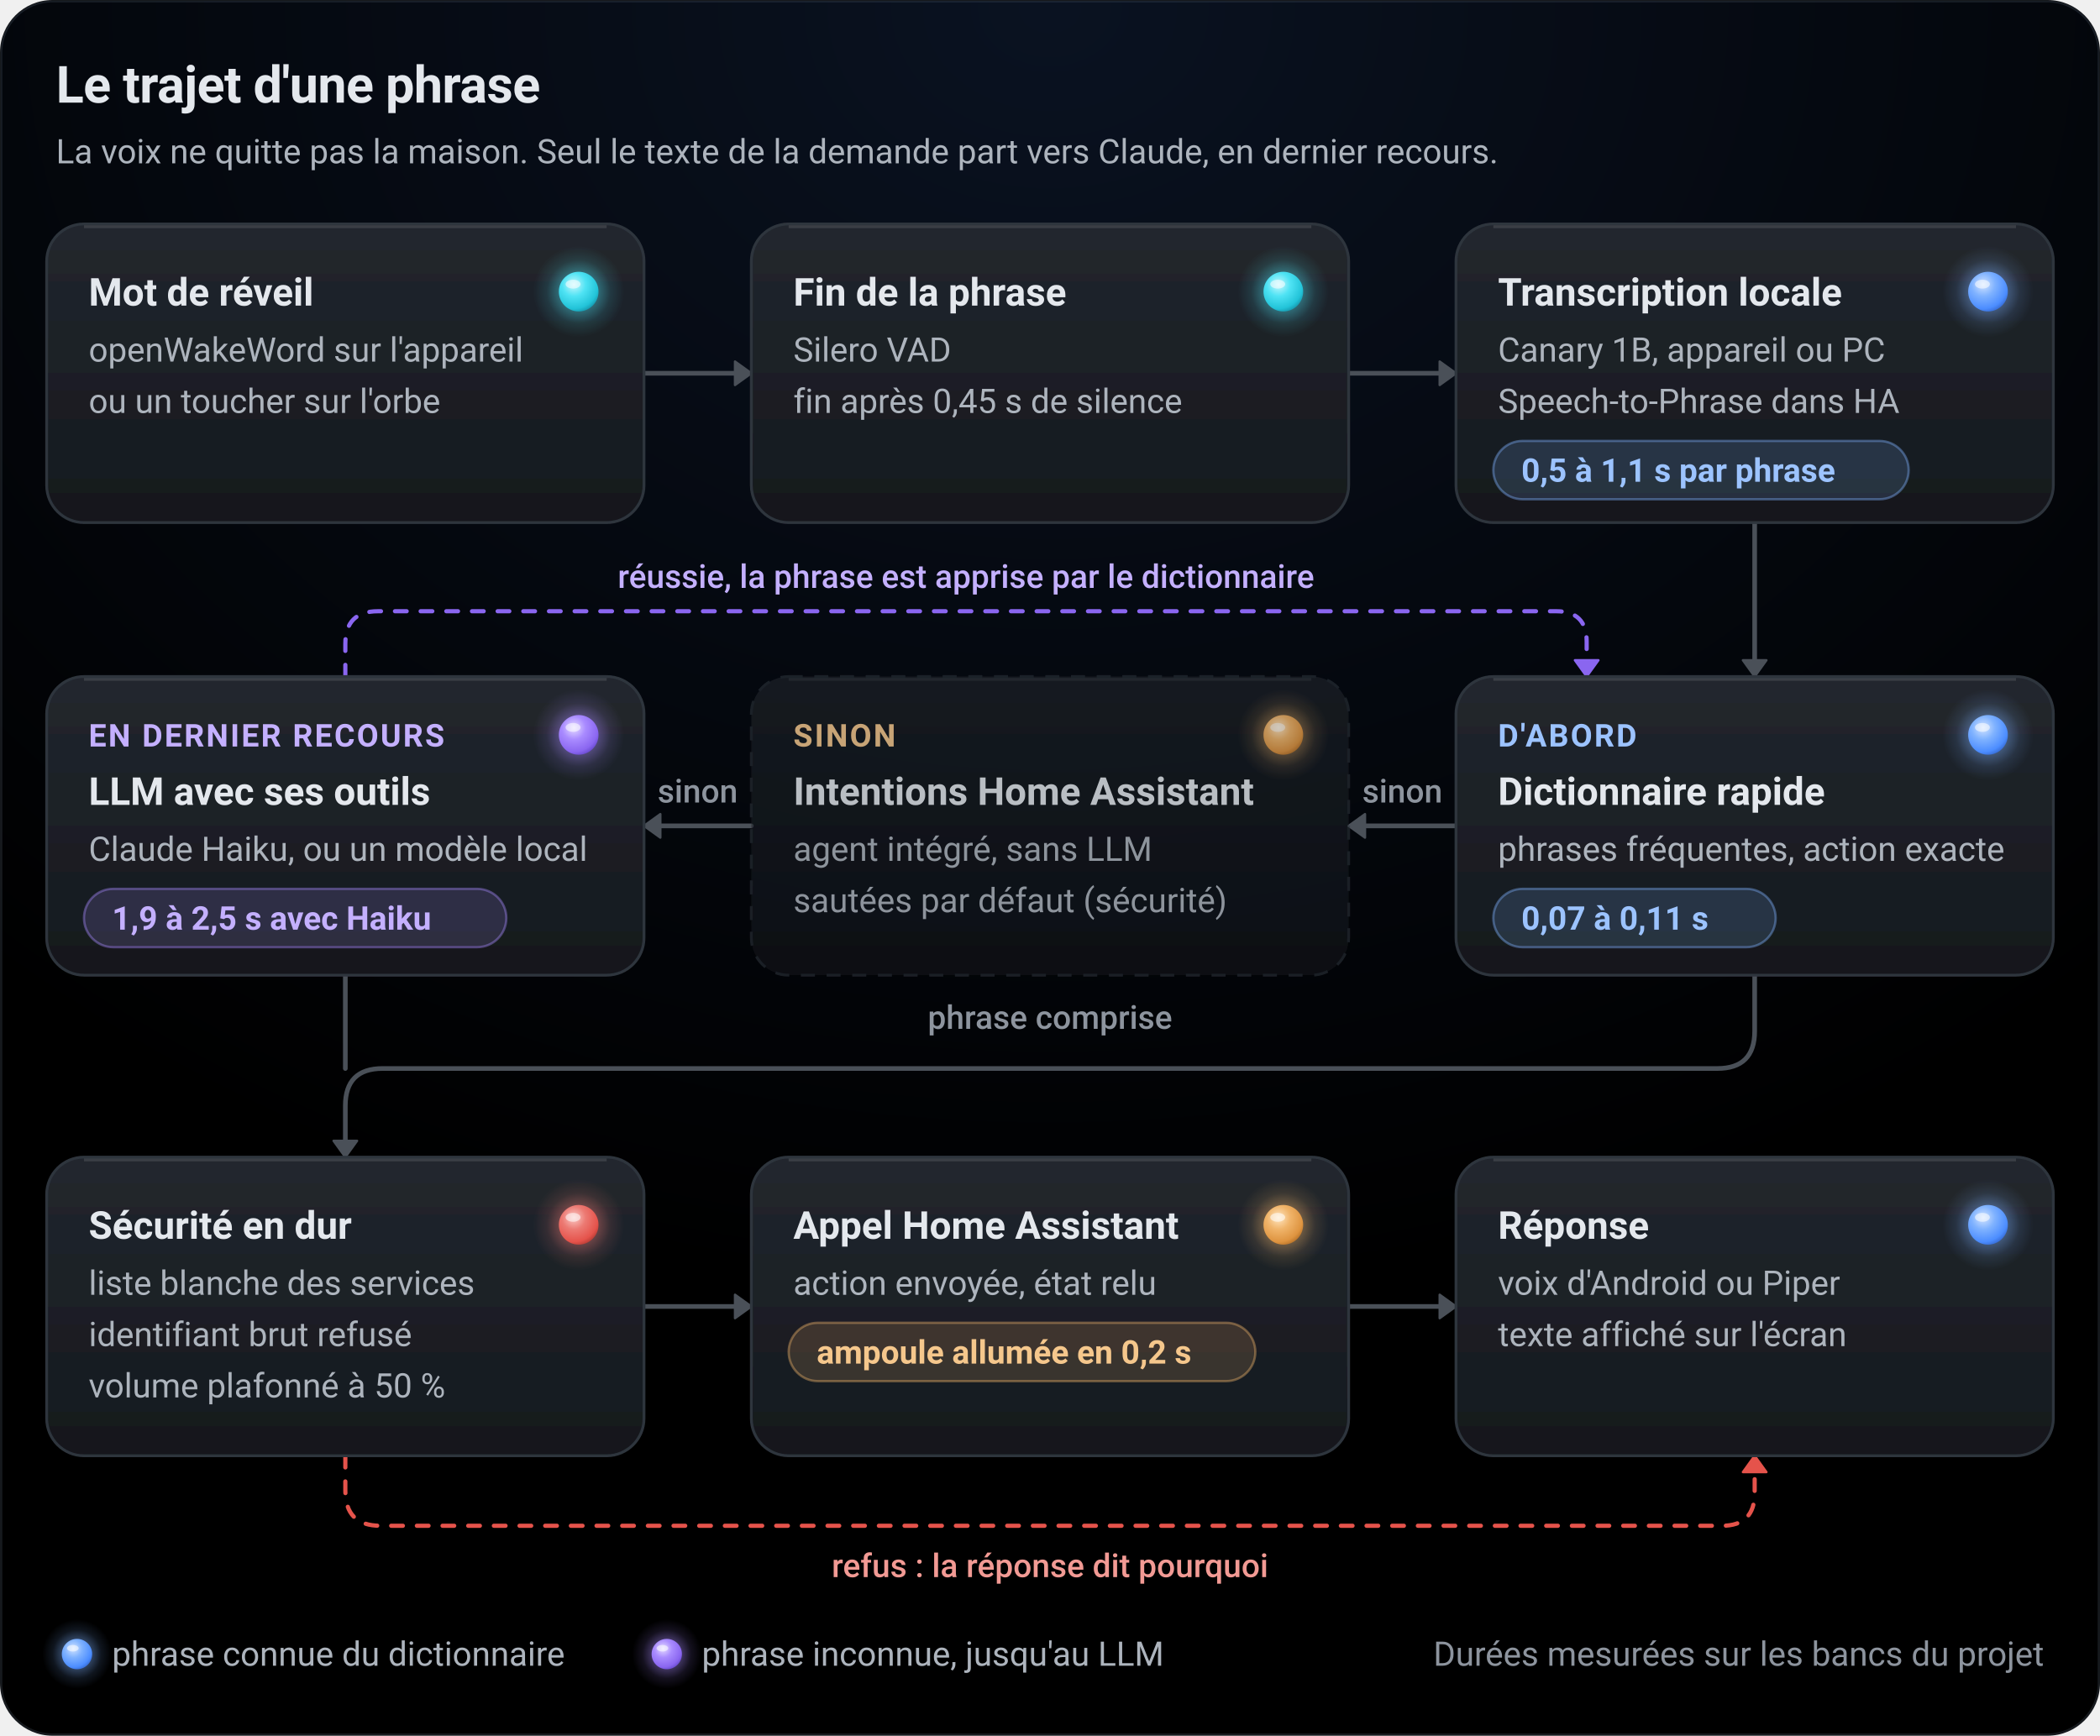
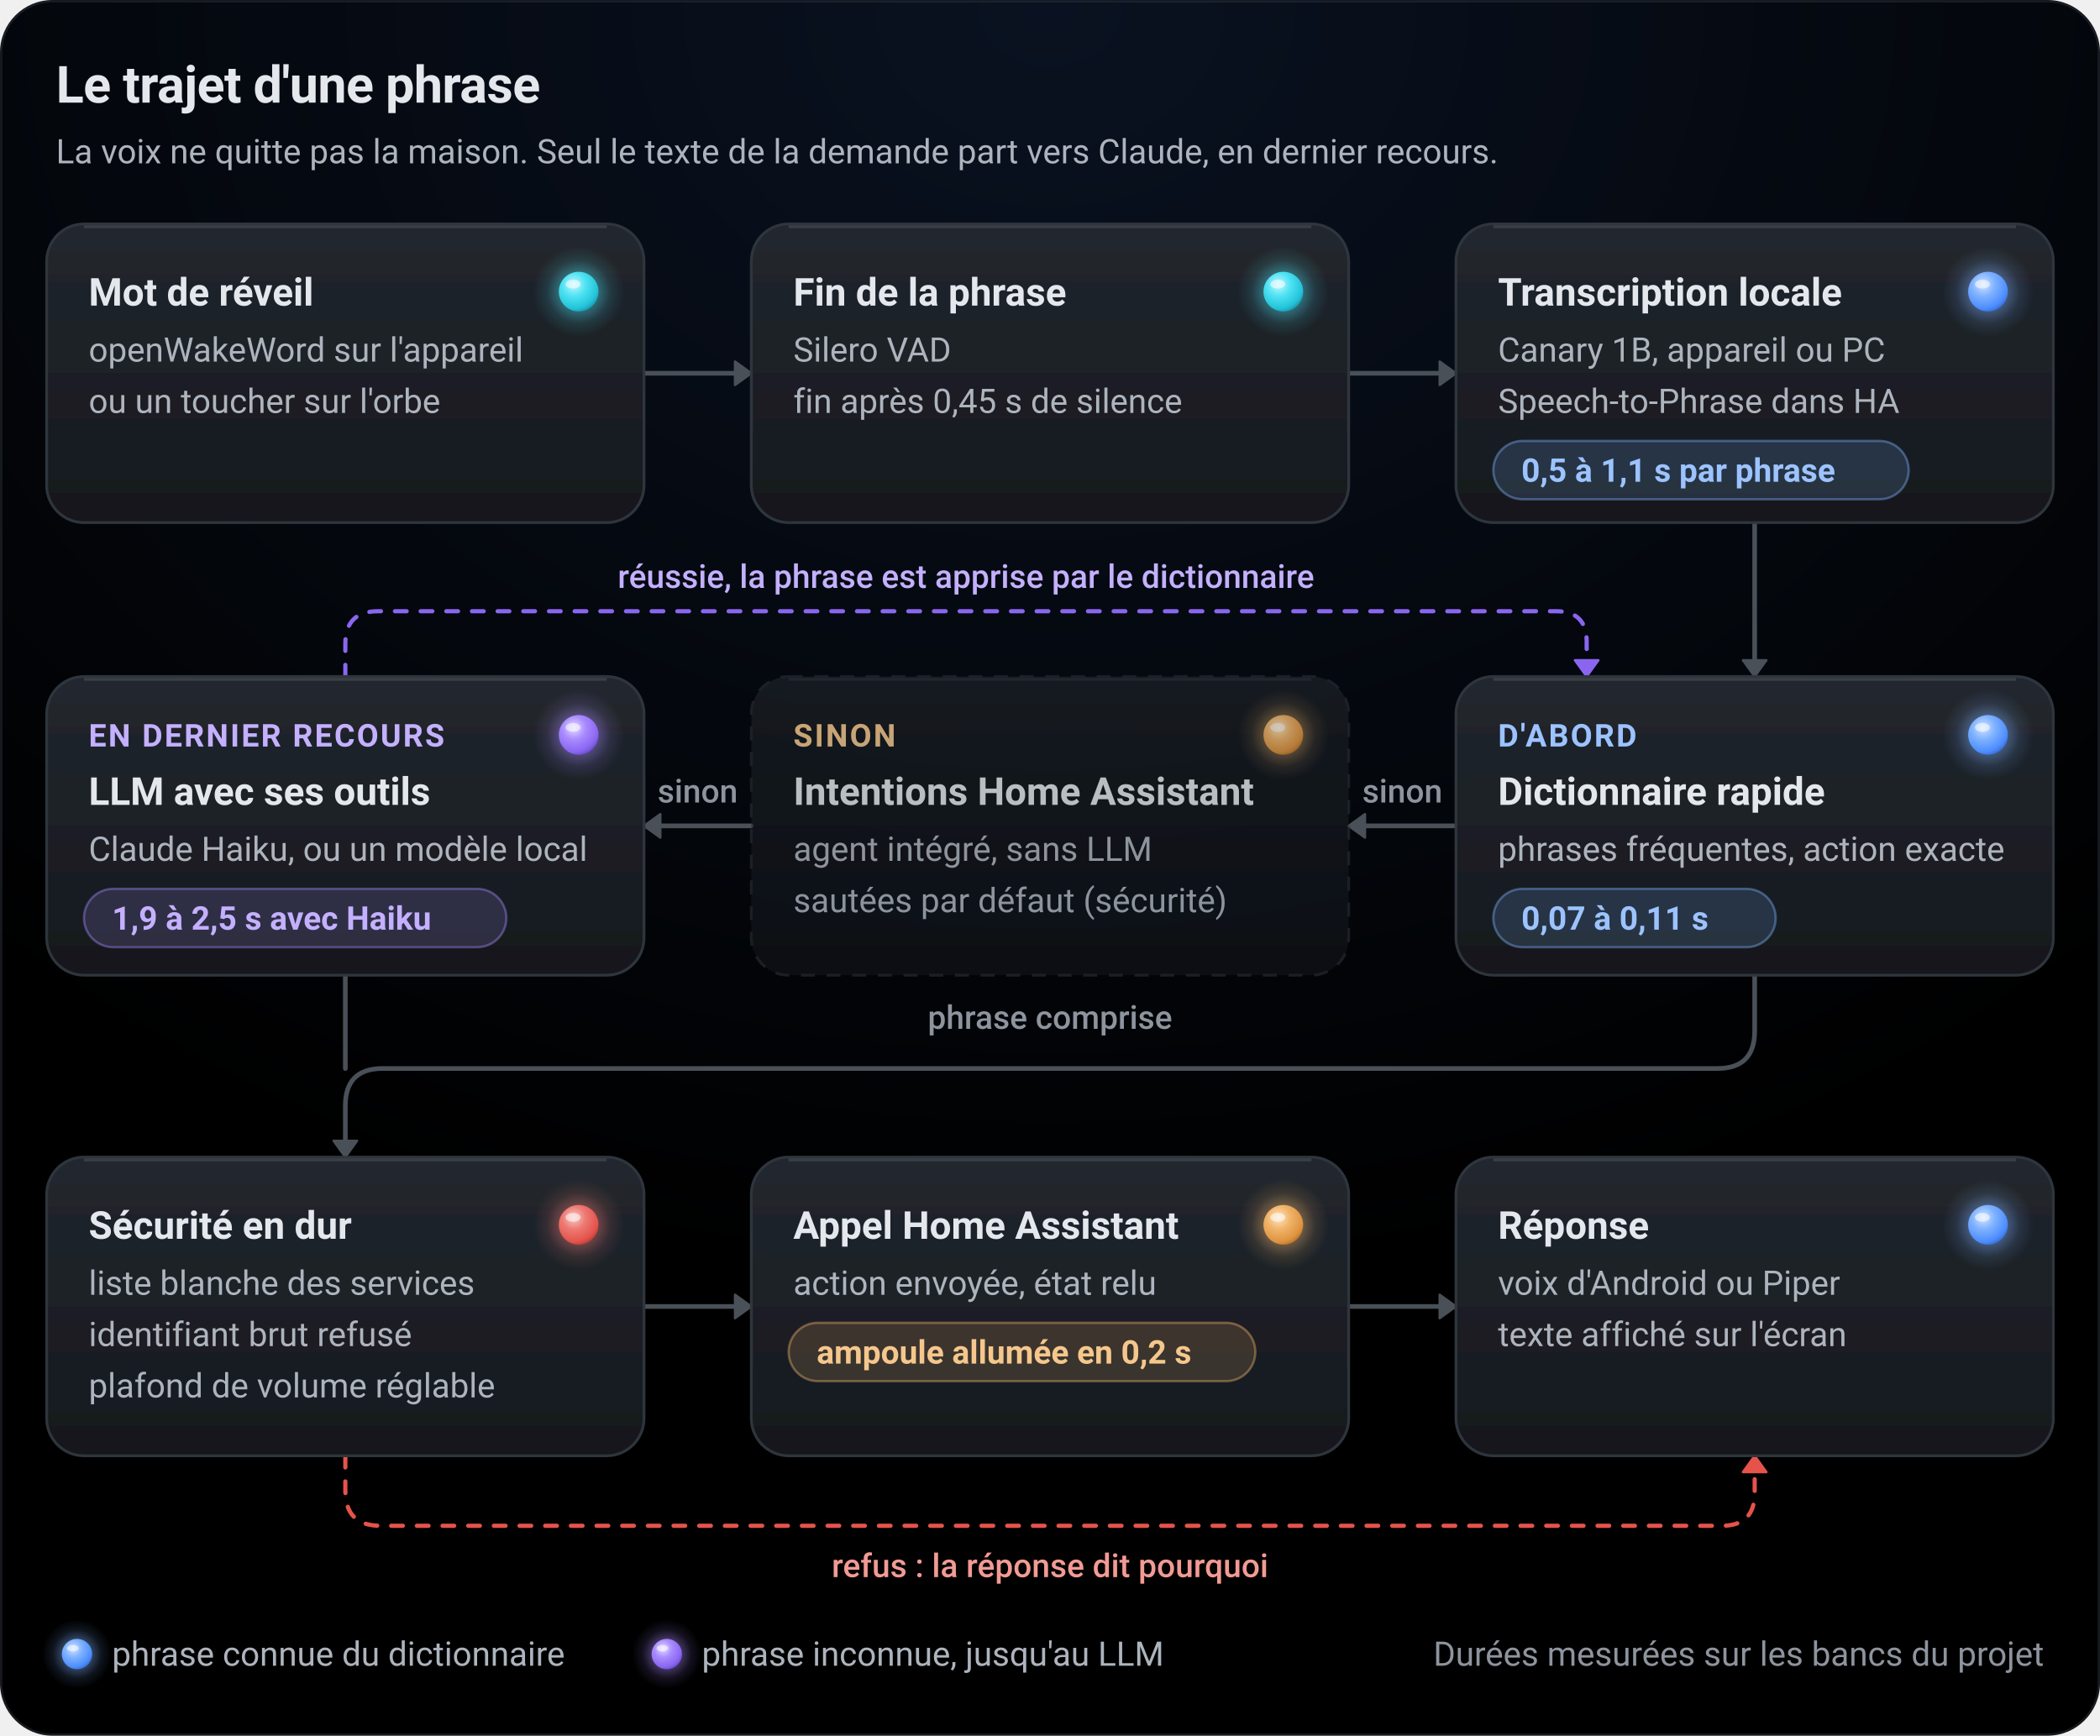
<svg xmlns="http://www.w3.org/2000/svg" viewBox="0 0 900 744" width="900" height="744" role="img" aria-label="Trajet d'une phrase : mot de réveil, détection de parole, transcription locale, dictionnaire, intentions Home Assistant ou LLM, sécurité en dur, appel Home Assistant, réponse">
  <style>text{font-family:-apple-system, 'Segoe UI', Roboto, Helvetica, Arial, sans-serif;}.t1{fill:#E4E8ED;}.t2{fill:#ADB4BD;}.t3{fill:#8D949E;}.titre{font-size:22px;font-weight:700;letter-spacing:-0.01em;}.soustitre{font-size:14.5px;}.ct{font-size:16.5px;font-weight:600;}.cl{font-size:14.5px;}.sur{font-size:13.5px;font-weight:600;letter-spacing:0.06em;}.pas{font-size:14px;font-weight:600;}.lien{font-size:14px;font-weight:500;}</style>
  <defs>
    <linearGradient id="fond" x1="0" y1="0" x2="0" y2="1">
      <stop offset="0" stop-color="#000000" />
      <stop offset="1" stop-color="#000000" />
    </linearGradient>
    <radialGradient id="lueurFond" cx="0.5" cy="0" r="0.75">
      <stop offset="0" stop-color="#4C8DFF" stop-opacity="0.13" />
      <stop offset="1" stop-color="#4C8DFF" stop-opacity="0" />
    </radialGradient>
    <linearGradient id="carte" x1="0" y1="0" x2="0" y2="1">
      <stop offset="0" stop-color="#22272E" />
      <stop offset="1" stop-color="#15181D" />
    </linearGradient>
    <filter id="ombre" x="-10%" y="-12%" width="120%" height="135%">
      <feDropShadow dx="0" dy="3" stdDeviation="6" flood-color="#1B2B45" flood-opacity="0.0" />
    </filter>
    <filter id="lueur" x="-20%" y="-30%" width="140%" height="160%">
      <feGaussianBlur stdDeviation="5" result="f" />
      <feMerge>
        <feMergeNode in="f" />
        <feMergeNode in="SourceGraphic" />
      </feMerge>
    </filter>
    <filter id="flou" x="-100%" y="-100%" width="300%" height="300%">
      <feGaussianBlur stdDeviation="4" />
    </filter>
    <radialGradient id="orbe-bleu" cx="0.38" cy="0.32" r="0.78">
      <stop offset="0" stop-color="#D3E4FF" />
      <stop offset="0.38" stop-color="#7FB2FF" />
      <stop offset="0.78" stop-color="#4C8DFF" />
      <stop offset="1" stop-color="#2D5DC2" />
    </radialGradient>
    <radialGradient id="halo-bleu">
      <stop offset="0.35" stop-color="#7FB2FF" stop-opacity="0.45" />
      <stop offset="0.7" stop-color="#7FB2FF" stop-opacity="0.12" />
      <stop offset="1" stop-color="#7FB2FF" stop-opacity="0" />
    </radialGradient>
    <radialGradient id="orbe-cyan" cx="0.38" cy="0.32" r="0.78">
      <stop offset="0" stop-color="#C8F7FD" />
      <stop offset="0.38" stop-color="#4FE3F4" />
      <stop offset="0.78" stop-color="#22C3D8" />
      <stop offset="1" stop-color="#11849A" />
    </radialGradient>
    <radialGradient id="halo-cyan">
      <stop offset="0.35" stop-color="#4FE3F4" stop-opacity="0.45" />
      <stop offset="0.7" stop-color="#4FE3F4" stop-opacity="0.12" />
      <stop offset="1" stop-color="#4FE3F4" stop-opacity="0" />
    </radialGradient>
    <radialGradient id="orbe-violet" cx="0.38" cy="0.32" r="0.78">
      <stop offset="0" stop-color="#E6DDFF" />
      <stop offset="0.38" stop-color="#A98BFF" />
      <stop offset="0.78" stop-color="#8A66F0" />
      <stop offset="1" stop-color="#5A3EC0" />
    </radialGradient>
    <radialGradient id="halo-violet">
      <stop offset="0.35" stop-color="#A98BFF" stop-opacity="0.45" />
      <stop offset="0.7" stop-color="#A98BFF" stop-opacity="0.12" />
      <stop offset="1" stop-color="#A98BFF" stop-opacity="0" />
    </radialGradient>
    <radialGradient id="orbe-ambre" cx="0.38" cy="0.32" r="0.78">
      <stop offset="0" stop-color="#FFE6C2" />
      <stop offset="0.38" stop-color="#F0B46A" />
      <stop offset="0.78" stop-color="#DE9440" />
      <stop offset="1" stop-color="#A9661F" />
    </radialGradient>
    <radialGradient id="halo-ambre">
      <stop offset="0.35" stop-color="#F0B46A" stop-opacity="0.45" />
      <stop offset="0.7" stop-color="#F0B46A" stop-opacity="0.12" />
      <stop offset="1" stop-color="#F0B46A" stop-opacity="0" />
    </radialGradient>
    <radialGradient id="orbe-vert" cx="0.38" cy="0.32" r="0.78">
      <stop offset="0" stop-color="#CBF4DE" />
      <stop offset="0.38" stop-color="#5BD898" />
      <stop offset="0.78" stop-color="#3CCB7F" />
      <stop offset="1" stop-color="#1E8A52" />
    </radialGradient>
    <radialGradient id="halo-vert">
      <stop offset="0.35" stop-color="#5BD898" stop-opacity="0.45" />
      <stop offset="0.7" stop-color="#5BD898" stop-opacity="0.12" />
      <stop offset="1" stop-color="#5BD898" stop-opacity="0" />
    </radialGradient>
    <radialGradient id="orbe-rouge" cx="0.38" cy="0.32" r="0.78">
      <stop offset="0" stop-color="#FAC9C5" />
      <stop offset="0.38" stop-color="#EC7A73" />
      <stop offset="0.78" stop-color="#E5534B" />
      <stop offset="1" stop-color="#A3322B" />
    </radialGradient>
    <radialGradient id="halo-rouge">
      <stop offset="0.35" stop-color="#EC7A73" stop-opacity="0.45" />
      <stop offset="0.7" stop-color="#EC7A73" stop-opacity="0.12" />
      <stop offset="1" stop-color="#EC7A73" stop-opacity="0" />
    </radialGradient>
    <radialGradient id="orbe-ciel" cx="0.38" cy="0.32" r="0.78">
      <stop offset="0" stop-color="#D2F0F8" />
      <stop offset="0.38" stop-color="#80CBE0" />
      <stop offset="0.78" stop-color="#5BB3CC" />
      <stop offset="1" stop-color="#2F7F98" />
    </radialGradient>
    <radialGradient id="halo-ciel">
      <stop offset="0.35" stop-color="#80CBE0" stop-opacity="0.45" />
      <stop offset="0.7" stop-color="#80CBE0" stop-opacity="0.12" />
      <stop offset="1" stop-color="#80CBE0" stop-opacity="0" />
    </radialGradient>
  </defs>
  <rect x="0.5" y="0.5" width="899" height="743" rx="22" fill="url(#fond)" stroke="#16191D" />
  <rect x="0.5" y="0.5" width="899" height="743" rx="22" fill="url(#lueurFond)" />
  <text x="24" y="44" class="titre t1">Le trajet d'une phrase</text>
  <text x="24" y="70" class="soustitre t2">La voix ne quitte pas la maison. Seul le texte de la demande part vers Claude, en dernier recours.</text>
  <path d="M276 160 L320 160" fill="none" stroke="#4A5058" stroke-width="2" stroke-linecap="round" />
  <polygon points="322,160 315,154.96 315,165.04" fill="#4A5058" stroke="#4A5058" stroke-width="1" stroke-linejoin="round" />
  <path d="M578 160 L622 160" fill="none" stroke="#4A5058" stroke-width="2" stroke-linecap="round" />
  <polygon points="624,160 617,154.96 617,165.04" fill="#4A5058" stroke="#4A5058" stroke-width="1" stroke-linejoin="round" />
  <path d="M752 224 L752 288" fill="none" stroke="#4A5058" stroke-width="2" stroke-linecap="round" />
  <polygon points="752,290 746.96,283 757.04,283" fill="#4A5058" stroke="#4A5058" stroke-width="1" stroke-linejoin="round" />
  <path d="M624 354 L580 354" fill="none" stroke="#4A5058" stroke-width="2" stroke-linecap="round" />
  <polygon points="578,354 585,348.96 585,359.04" fill="#4A5058" stroke="#4A5058" stroke-width="1" stroke-linejoin="round" />
  <path d="M322 354 L278 354" fill="none" stroke="#4A5058" stroke-width="2" stroke-linecap="round" />
  <polygon points="276,354 283,348.96 283,359.04" fill="#4A5058" stroke="#4A5058" stroke-width="1" stroke-linejoin="round" />
  <text x="601" y="344" class="lien t3" text-anchor="middle">sinon</text>
  <text x="299" y="344" class="lien t3" text-anchor="middle">sinon</text>
  <path d="M752 418 L752 442 Q752 458 736 458 L164 458 Q148 458 148 474 L148 494" fill="none" stroke="#4A5058" stroke-width="2" stroke-linecap="round" />
  <polygon points="148,496 142.96,489 153.04,489" fill="#4A5058" stroke="#4A5058" stroke-width="1" stroke-linejoin="round" />
  <path d="M148 418 L148 458" fill="none" stroke="#4A5058" stroke-width="2" stroke-linecap="round" />
  <text x="450" y="441" class="lien t3" text-anchor="middle">phrase comprise</text>
  <path d="M276 560 L320 560" fill="none" stroke="#4A5058" stroke-width="2" stroke-linecap="round" />
  <polygon points="322,560 315,554.96 315,565.04" fill="#4A5058" stroke="#4A5058" stroke-width="1" stroke-linejoin="round" />
  <path d="M578 560 L622 560" fill="none" stroke="#4A5058" stroke-width="2" stroke-linecap="round" />
  <polygon points="624,560 617,554.96 617,565.04" fill="#4A5058" stroke="#4A5058" stroke-width="1" stroke-linejoin="round" />
  <path d="M148 290 L148 276 Q148 262 162 262 L667 262 Q680 262 680 275 L680 288" fill="none" stroke="#8A66F0" stroke-width="1.8" stroke-linecap="round" stroke-dasharray="5 6" />
  <polygon points="680,290 674.96,283 685.04,283" fill="#8A66F0" stroke="#8A66F0" stroke-width="1" stroke-linejoin="round" />
  <text x="414.0" y="252" class="lien" text-anchor="middle" fill="#C4B0FF">réussie, la phrase est apprise par le dictionnaire</text>
  <path d="M148 624 L148 639 Q148 654 163 654 L738 654 Q752 654 752 640 L752 626" fill="none" stroke="#E5534B" stroke-width="1.8" stroke-linecap="round" stroke-dasharray="5 6" />
  <polygon points="752,624 746.96,631 757.04,631" fill="#E5534B" stroke="#E5534B" stroke-width="1" stroke-linejoin="round" />
  <text x="450" y="676" class="lien" text-anchor="middle" fill="#F29A94">refus : la réponse dit pourquoi</text>
  <g opacity="0">
    <animate attributeName="opacity" values="0;0;1;1;0;0" keyTimes="0;0;0.001;0.437;0.438;1" dur="19.01s" repeatCount="indefinite" />
    <circle r="1.6" fill="#7FB2FF" opacity="0.02">
      <animateMotion path="M148 160 L736 160 Q752 160 752 176 L752 442 Q752 458 736 458 L164 458 Q148 458 148 474 L148 544 Q148 560 164 560 L752 560" keyPoints="0;0.059;0.08;0.197;0.218;0.303;0.333;0.392;0.697;0.783;0.803;0.921;0.942;1;1" keyTimes="0;0.024;0.045;0.068;0.089;0.126;0.147;0.171;0.269;0.292;0.314;0.345;0.366;0.424;1" calcMode="linear" dur="19.01s" begin="-18.790s" repeatCount="indefinite" />
    </circle>
    <circle r="2.0" fill="#7FB2FF" opacity="0.06">
      <animateMotion path="M148 160 L736 160 Q752 160 752 176 L752 442 Q752 458 736 458 L164 458 Q148 458 148 474 L148 544 Q148 560 164 560 L752 560" keyPoints="0;0.059;0.08;0.197;0.218;0.303;0.333;0.392;0.697;0.783;0.803;0.921;0.942;1;1" keyTimes="0;0.024;0.045;0.068;0.089;0.126;0.147;0.171;0.269;0.292;0.314;0.345;0.366;0.424;1" calcMode="linear" dur="19.01s" begin="-18.812s" repeatCount="indefinite" />
    </circle>
    <circle r="2.3" fill="#7FB2FF" opacity="0.10">
      <animateMotion path="M148 160 L736 160 Q752 160 752 176 L752 442 Q752 458 736 458 L164 458 Q148 458 148 474 L148 544 Q148 560 164 560 L752 560" keyPoints="0;0.059;0.08;0.197;0.218;0.303;0.333;0.392;0.697;0.783;0.803;0.921;0.942;1;1" keyTimes="0;0.024;0.045;0.068;0.089;0.126;0.147;0.171;0.269;0.292;0.314;0.345;0.366;0.424;1" calcMode="linear" dur="19.01s" begin="-18.834s" repeatCount="indefinite" />
    </circle>
    <circle r="2.7" fill="#7FB2FF" opacity="0.15">
      <animateMotion path="M148 160 L736 160 Q752 160 752 176 L752 442 Q752 458 736 458 L164 458 Q148 458 148 474 L148 544 Q148 560 164 560 L752 560" keyPoints="0;0.059;0.08;0.197;0.218;0.303;0.333;0.392;0.697;0.783;0.803;0.921;0.942;1;1" keyTimes="0;0.024;0.045;0.068;0.089;0.126;0.147;0.171;0.269;0.292;0.314;0.345;0.366;0.424;1" calcMode="linear" dur="19.01s" begin="-18.856s" repeatCount="indefinite" />
    </circle>
    <circle r="3.0" fill="#7FB2FF" opacity="0.20">
      <animateMotion path="M148 160 L736 160 Q752 160 752 176 L752 442 Q752 458 736 458 L164 458 Q148 458 148 474 L148 544 Q148 560 164 560 L752 560" keyPoints="0;0.059;0.08;0.197;0.218;0.303;0.333;0.392;0.697;0.783;0.803;0.921;0.942;1;1" keyTimes="0;0.024;0.045;0.068;0.089;0.126;0.147;0.171;0.269;0.292;0.314;0.345;0.366;0.424;1" calcMode="linear" dur="19.01s" begin="-18.878s" repeatCount="indefinite" />
    </circle>
    <circle r="3.4" fill="#7FB2FF" opacity="0.26">
      <animateMotion path="M148 160 L736 160 Q752 160 752 176 L752 442 Q752 458 736 458 L164 458 Q148 458 148 474 L148 544 Q148 560 164 560 L752 560" keyPoints="0;0.059;0.08;0.197;0.218;0.303;0.333;0.392;0.697;0.783;0.803;0.921;0.942;1;1" keyTimes="0;0.024;0.045;0.068;0.089;0.126;0.147;0.171;0.269;0.292;0.314;0.345;0.366;0.424;1" calcMode="linear" dur="19.01s" begin="-18.900s" repeatCount="indefinite" />
    </circle>
    <circle r="3.8" fill="#7FB2FF" opacity="0.32">
      <animateMotion path="M148 160 L736 160 Q752 160 752 176 L752 442 Q752 458 736 458 L164 458 Q148 458 148 474 L148 544 Q148 560 164 560 L752 560" keyPoints="0;0.059;0.08;0.197;0.218;0.303;0.333;0.392;0.697;0.783;0.803;0.921;0.942;1;1" keyTimes="0;0.024;0.045;0.068;0.089;0.126;0.147;0.171;0.269;0.292;0.314;0.345;0.366;0.424;1" calcMode="linear" dur="19.01s" begin="-18.922s" repeatCount="indefinite" />
    </circle>
    <circle r="4.1" fill="#7FB2FF" opacity="0.38">
      <animateMotion path="M148 160 L736 160 Q752 160 752 176 L752 442 Q752 458 736 458 L164 458 Q148 458 148 474 L148 544 Q148 560 164 560 L752 560" keyPoints="0;0.059;0.08;0.197;0.218;0.303;0.333;0.392;0.697;0.783;0.803;0.921;0.942;1;1" keyTimes="0;0.024;0.045;0.068;0.089;0.126;0.147;0.171;0.269;0.292;0.314;0.345;0.366;0.424;1" calcMode="linear" dur="19.01s" begin="-18.944s" repeatCount="indefinite" />
    </circle>
    <circle r="4.5" fill="#7FB2FF" opacity="0.45">
      <animateMotion path="M148 160 L736 160 Q752 160 752 176 L752 442 Q752 458 736 458 L164 458 Q148 458 148 474 L148 544 Q148 560 164 560 L752 560" keyPoints="0;0.059;0.08;0.197;0.218;0.303;0.333;0.392;0.697;0.783;0.803;0.921;0.942;1;1" keyTimes="0;0.024;0.045;0.068;0.089;0.126;0.147;0.171;0.269;0.292;0.314;0.345;0.366;0.424;1" calcMode="linear" dur="19.01s" begin="-18.966s" repeatCount="indefinite" />
    </circle>
    <circle r="4.8" fill="#7FB2FF" opacity="0.53">
      <animateMotion path="M148 160 L736 160 Q752 160 752 176 L752 442 Q752 458 736 458 L164 458 Q148 458 148 474 L148 544 Q148 560 164 560 L752 560" keyPoints="0;0.059;0.08;0.197;0.218;0.303;0.333;0.392;0.697;0.783;0.803;0.921;0.942;1;1" keyTimes="0;0.024;0.045;0.068;0.089;0.126;0.147;0.171;0.269;0.292;0.314;0.345;0.366;0.424;1" calcMode="linear" dur="19.01s" begin="-18.988s" repeatCount="indefinite" />
    </circle>
    <g>
      <circle r="15" fill="#7FB2FF" opacity="0.5" filter="url(#flou)" />
      <circle r="6" fill="url(#orbe-bleu)" />
      <circle r="2.7" fill="#FFFFFF" opacity="0.9" />
      <animateMotion path="M148 160 L736 160 Q752 160 752 176 L752 442 Q752 458 736 458 L164 458 Q148 458 148 474 L148 544 Q148 560 164 560 L752 560" keyPoints="0;0.059;0.08;0.197;0.218;0.303;0.333;0.392;0.697;0.783;0.803;0.921;0.942;1;1" keyTimes="0;0.024;0.045;0.068;0.089;0.126;0.147;0.171;0.269;0.292;0.314;0.345;0.366;0.424;1" calcMode="linear" dur="19.01s" begin="0s" repeatCount="indefinite" />
    </g>
  </g>
  <g opacity="0">
    <animate attributeName="opacity" values="0;0;1;1;0;0" keyTimes="0;0.471;0.472;0.966;0.966;1" dur="19.01s" repeatCount="indefinite" />
    <circle r="1.6" fill="#A98BFF" opacity="0.02">
      <animateMotion path="M148 160 L736 160 Q752 160 752 176 L752 338 Q752 354 736 354 L164 354 Q148 354 148 370 L148 544 Q148 560 164 560 L752 560" keyPoints="0;0;0.059;0.08;0.197;0.218;0.303;0.333;0.418;0.439;0.556;0.577;0.662;0.697;0.783;0.803;0.921;0.942;1;1" keyTimes="0;0.471;0.495;0.516;0.54;0.561;0.598;0.619;0.634;0.655;0.671;0.692;0.776;0.797;0.821;0.842;0.874;0.895;0.953;1" calcMode="linear" dur="19.01s" begin="-18.790s" repeatCount="indefinite" />
    </circle>
    <circle r="2.0" fill="#A98BFF" opacity="0.06">
      <animateMotion path="M148 160 L736 160 Q752 160 752 176 L752 338 Q752 354 736 354 L164 354 Q148 354 148 370 L148 544 Q148 560 164 560 L752 560" keyPoints="0;0;0.059;0.08;0.197;0.218;0.303;0.333;0.418;0.439;0.556;0.577;0.662;0.697;0.783;0.803;0.921;0.942;1;1" keyTimes="0;0.471;0.495;0.516;0.54;0.561;0.598;0.619;0.634;0.655;0.671;0.692;0.776;0.797;0.821;0.842;0.874;0.895;0.953;1" calcMode="linear" dur="19.01s" begin="-18.812s" repeatCount="indefinite" />
    </circle>
    <circle r="2.3" fill="#A98BFF" opacity="0.10">
      <animateMotion path="M148 160 L736 160 Q752 160 752 176 L752 338 Q752 354 736 354 L164 354 Q148 354 148 370 L148 544 Q148 560 164 560 L752 560" keyPoints="0;0;0.059;0.08;0.197;0.218;0.303;0.333;0.418;0.439;0.556;0.577;0.662;0.697;0.783;0.803;0.921;0.942;1;1" keyTimes="0;0.471;0.495;0.516;0.54;0.561;0.598;0.619;0.634;0.655;0.671;0.692;0.776;0.797;0.821;0.842;0.874;0.895;0.953;1" calcMode="linear" dur="19.01s" begin="-18.834s" repeatCount="indefinite" />
    </circle>
    <circle r="2.7" fill="#A98BFF" opacity="0.15">
      <animateMotion path="M148 160 L736 160 Q752 160 752 176 L752 338 Q752 354 736 354 L164 354 Q148 354 148 370 L148 544 Q148 560 164 560 L752 560" keyPoints="0;0;0.059;0.08;0.197;0.218;0.303;0.333;0.418;0.439;0.556;0.577;0.662;0.697;0.783;0.803;0.921;0.942;1;1" keyTimes="0;0.471;0.495;0.516;0.54;0.561;0.598;0.619;0.634;0.655;0.671;0.692;0.776;0.797;0.821;0.842;0.874;0.895;0.953;1" calcMode="linear" dur="19.01s" begin="-18.856s" repeatCount="indefinite" />
    </circle>
    <circle r="3.0" fill="#A98BFF" opacity="0.20">
      <animateMotion path="M148 160 L736 160 Q752 160 752 176 L752 338 Q752 354 736 354 L164 354 Q148 354 148 370 L148 544 Q148 560 164 560 L752 560" keyPoints="0;0;0.059;0.08;0.197;0.218;0.303;0.333;0.418;0.439;0.556;0.577;0.662;0.697;0.783;0.803;0.921;0.942;1;1" keyTimes="0;0.471;0.495;0.516;0.54;0.561;0.598;0.619;0.634;0.655;0.671;0.692;0.776;0.797;0.821;0.842;0.874;0.895;0.953;1" calcMode="linear" dur="19.01s" begin="-18.878s" repeatCount="indefinite" />
    </circle>
    <circle r="3.4" fill="#A98BFF" opacity="0.26">
      <animateMotion path="M148 160 L736 160 Q752 160 752 176 L752 338 Q752 354 736 354 L164 354 Q148 354 148 370 L148 544 Q148 560 164 560 L752 560" keyPoints="0;0;0.059;0.08;0.197;0.218;0.303;0.333;0.418;0.439;0.556;0.577;0.662;0.697;0.783;0.803;0.921;0.942;1;1" keyTimes="0;0.471;0.495;0.516;0.54;0.561;0.598;0.619;0.634;0.655;0.671;0.692;0.776;0.797;0.821;0.842;0.874;0.895;0.953;1" calcMode="linear" dur="19.01s" begin="-18.900s" repeatCount="indefinite" />
    </circle>
    <circle r="3.8" fill="#A98BFF" opacity="0.32">
      <animateMotion path="M148 160 L736 160 Q752 160 752 176 L752 338 Q752 354 736 354 L164 354 Q148 354 148 370 L148 544 Q148 560 164 560 L752 560" keyPoints="0;0;0.059;0.08;0.197;0.218;0.303;0.333;0.418;0.439;0.556;0.577;0.662;0.697;0.783;0.803;0.921;0.942;1;1" keyTimes="0;0.471;0.495;0.516;0.54;0.561;0.598;0.619;0.634;0.655;0.671;0.692;0.776;0.797;0.821;0.842;0.874;0.895;0.953;1" calcMode="linear" dur="19.01s" begin="-18.922s" repeatCount="indefinite" />
    </circle>
    <circle r="4.1" fill="#A98BFF" opacity="0.38">
      <animateMotion path="M148 160 L736 160 Q752 160 752 176 L752 338 Q752 354 736 354 L164 354 Q148 354 148 370 L148 544 Q148 560 164 560 L752 560" keyPoints="0;0;0.059;0.08;0.197;0.218;0.303;0.333;0.418;0.439;0.556;0.577;0.662;0.697;0.783;0.803;0.921;0.942;1;1" keyTimes="0;0.471;0.495;0.516;0.54;0.561;0.598;0.619;0.634;0.655;0.671;0.692;0.776;0.797;0.821;0.842;0.874;0.895;0.953;1" calcMode="linear" dur="19.01s" begin="-18.944s" repeatCount="indefinite" />
    </circle>
    <circle r="4.5" fill="#A98BFF" opacity="0.45">
      <animateMotion path="M148 160 L736 160 Q752 160 752 176 L752 338 Q752 354 736 354 L164 354 Q148 354 148 370 L148 544 Q148 560 164 560 L752 560" keyPoints="0;0;0.059;0.08;0.197;0.218;0.303;0.333;0.418;0.439;0.556;0.577;0.662;0.697;0.783;0.803;0.921;0.942;1;1" keyTimes="0;0.471;0.495;0.516;0.54;0.561;0.598;0.619;0.634;0.655;0.671;0.692;0.776;0.797;0.821;0.842;0.874;0.895;0.953;1" calcMode="linear" dur="19.01s" begin="-18.966s" repeatCount="indefinite" />
    </circle>
    <circle r="4.8" fill="#A98BFF" opacity="0.53">
      <animateMotion path="M148 160 L736 160 Q752 160 752 176 L752 338 Q752 354 736 354 L164 354 Q148 354 148 370 L148 544 Q148 560 164 560 L752 560" keyPoints="0;0;0.059;0.08;0.197;0.218;0.303;0.333;0.418;0.439;0.556;0.577;0.662;0.697;0.783;0.803;0.921;0.942;1;1" keyTimes="0;0.471;0.495;0.516;0.54;0.561;0.598;0.619;0.634;0.655;0.671;0.692;0.776;0.797;0.821;0.842;0.874;0.895;0.953;1" calcMode="linear" dur="19.01s" begin="-18.988s" repeatCount="indefinite" />
    </circle>
    <g>
      <circle r="15" fill="#A98BFF" opacity="0.5" filter="url(#flou)" />
      <circle r="6" fill="url(#orbe-violet)" />
      <circle r="2.7" fill="#FFFFFF" opacity="0.9" />
      <animateMotion path="M148 160 L736 160 Q752 160 752 176 L752 338 Q752 354 736 354 L164 354 Q148 354 148 370 L148 544 Q148 560 164 560 L752 560" keyPoints="0;0;0.059;0.08;0.197;0.218;0.303;0.333;0.418;0.439;0.556;0.577;0.662;0.697;0.783;0.803;0.921;0.942;1;1" keyTimes="0;0.471;0.495;0.516;0.54;0.561;0.598;0.619;0.634;0.655;0.671;0.692;0.776;0.797;0.821;0.842;0.874;0.895;0.953;1" calcMode="linear" dur="19.01s" begin="0s" repeatCount="indefinite" />
    </g>
  </g>
  <g>
    <rect x="20" y="96" width="256" height="128" rx="16" fill="url(#carte)" stroke="#2E343D" stroke-width="1.2" filter="url(#ombre)" />
    <path d="M36 97.2 H260" stroke="#FFFFFF" stroke-opacity="0.112" stroke-width="1.2" />
  </g>
  <g>
    <circle cx="248" cy="125" r="19.5" fill="url(#halo-cyan)" />
    <circle cx="248" cy="125" r="8.5" fill="url(#orbe-cyan)" />
    <ellipse cx="245.6" cy="121.8" rx="3.2" ry="1.9" fill="#FFFFFF" opacity="0.55" />
    <text x="38" y="131" class="ct t1">Mot de réveil</text>
    <text x="38" y="155" class="cl t2">openWakeWord sur l'appareil</text>
    <text x="38" y="177" class="cl t2">ou un toucher sur l'orbe</text>
  </g>
  <g>
    <rect x="322" y="96" width="256" height="128" rx="16" fill="url(#carte)" stroke="#2E343D" stroke-width="1.2" filter="url(#ombre)" />
    <path d="M338 97.2 H562" stroke="#FFFFFF" stroke-opacity="0.112" stroke-width="1.2" />
  </g>
  <g>
    <circle cx="550" cy="125" r="19.5" fill="url(#halo-cyan)" />
    <circle cx="550" cy="125" r="8.5" fill="url(#orbe-cyan)" />
    <ellipse cx="547.6" cy="121.8" rx="3.2" ry="1.9" fill="#FFFFFF" opacity="0.55" />
    <text x="340" y="131" class="ct t1">Fin de la phrase</text>
    <text x="340" y="155" class="cl t2">Silero VAD</text>
    <text x="340" y="177" class="cl t2">fin après 0,45 s de silence</text>
  </g>
  <g>
    <rect x="624" y="96" width="256" height="128" rx="16" fill="url(#carte)" stroke="#2E343D" stroke-width="1.2" filter="url(#ombre)" />
    <path d="M640 97.2 H864" stroke="#FFFFFF" stroke-opacity="0.112" stroke-width="1.2" />
  </g>
  <g>
    <circle cx="852" cy="125" r="19.5" fill="url(#halo-bleu)" />
    <circle cx="852" cy="125" r="8.5" fill="url(#orbe-bleu)" />
    <ellipse cx="849.6" cy="121.8" rx="3.2" ry="1.9" fill="#FFFFFF" opacity="0.55" />
    <text x="642" y="131" class="ct t1">Transcription locale</text>
    <text x="642" y="155" class="cl t2">Canary 1B, appareil ou PC</text>
    <text x="642" y="177" class="cl t2">Speech-to-Phrase dans HA</text>
    <rect x="640" y="189" width="178" height="25" rx="12.5" fill="#7FB2FF" fill-opacity="0.16" stroke="#7FB2FF" stroke-opacity="0.4" />
    <text x="652" y="206.5" class="pas" fill="#9CC3FF">0,5 à 1,1 s par phrase</text>
  </g>
  <g>
    <rect x="624" y="290" width="256" height="128" rx="16" fill="url(#carte)" stroke="#2E343D" stroke-width="1.2" filter="url(#ombre)" />
    <path d="M640 291.2 H864" stroke="#FFFFFF" stroke-opacity="0.112" stroke-width="1.2" />
  </g>
  <g>
    <text x="642" y="320" class="sur" fill="#9CC3FF">D'ABORD</text>
    <circle cx="852" cy="315" r="19.5" fill="url(#halo-bleu)" />
    <circle cx="852" cy="315" r="8.5" fill="url(#orbe-bleu)" />
    <ellipse cx="849.6" cy="311.8" rx="3.2" ry="1.9" fill="#FFFFFF" opacity="0.55" />
    <text x="642" y="345" class="ct t1">Dictionnaire rapide</text>
    <text x="642" y="369" class="cl t2">phrases fréquentes, action exacte</text>
    <rect x="640" y="381" width="121" height="25" rx="12.5" fill="#7FB2FF" fill-opacity="0.16" stroke="#7FB2FF" stroke-opacity="0.4" />
    <text x="652" y="398.5" class="pas" fill="#9CC3FF">0,07 à 0,11 s</text>
  </g>
  <g opacity="0.55">
    <rect x="322" y="290" width="256" height="128" rx="16" fill="url(#carte)" stroke="#2E343D" stroke-width="1.2" stroke-dasharray="6 5" filter="url(#ombre)" />
    <path d="M338 291.2 H562" stroke="#FFFFFF" stroke-opacity="0.112" stroke-width="1.2" />
  </g>
  <g opacity="0.80">
    <text x="340" y="320" class="sur" fill="#F5C78C">SINON</text>
    <circle cx="550" cy="315" r="19.5" fill="url(#halo-ambre)" />
    <circle cx="550" cy="315" r="8.5" fill="url(#orbe-ambre)" />
    <ellipse cx="547.6" cy="311.8" rx="3.2" ry="1.9" fill="#FFFFFF" opacity="0.55" />
    <text x="340" y="345" class="ct t1">Intentions Home Assistant</text>
    <text x="340" y="369" class="cl t2">agent intégré, sans LLM</text>
    <text x="340" y="391" class="cl t2">sautées par défaut (sécurité)</text>
  </g>
  <g>
    <rect x="20" y="290" width="256" height="128" rx="16" fill="url(#carte)" stroke="#2E343D" stroke-width="1.2" filter="url(#ombre)" />
    <path d="M36 291.2 H260" stroke="#FFFFFF" stroke-opacity="0.112" stroke-width="1.2" />
  </g>
  <g>
    <text x="38" y="320" class="sur" fill="#C4B0FF">EN DERNIER RECOURS</text>
    <circle cx="248" cy="315" r="19.5" fill="url(#halo-violet)" />
    <circle cx="248" cy="315" r="8.5" fill="url(#orbe-violet)" />
    <ellipse cx="245.6" cy="311.8" rx="3.2" ry="1.9" fill="#FFFFFF" opacity="0.55" />
    <text x="38" y="345" class="ct t1">LLM avec ses outils</text>
    <text x="38" y="369" class="cl t2">Claude Haiku, ou un modèle local</text>
    <rect x="36" y="381" width="181" height="25" rx="12.5" fill="#A98BFF" fill-opacity="0.16" stroke="#A98BFF" stroke-opacity="0.4" />
    <text x="48" y="398.5" class="pas" fill="#C4B0FF">1,9 à 2,5 s avec Haiku</text>
  </g>
  <g>
    <rect x="20" y="496" width="256" height="128" rx="16" fill="url(#carte)" stroke="#2E343D" stroke-width="1.2" filter="url(#ombre)" />
    <path d="M36 497.2 H260" stroke="#FFFFFF" stroke-opacity="0.112" stroke-width="1.2" />
  </g>
  <g>
    <circle cx="248" cy="525" r="19.5" fill="url(#halo-rouge)" />
    <circle cx="248" cy="525" r="8.5" fill="url(#orbe-rouge)" />
    <ellipse cx="245.6" cy="521.8" rx="3.2" ry="1.9" fill="#FFFFFF" opacity="0.55" />
    <text x="38" y="531" class="ct t1">Sécurité en dur</text>
    <text x="38" y="555" class="cl t2">liste blanche des services</text>
    <text x="38" y="577" class="cl t2">identifiant brut refusé</text>
-     <text x="38" y="599" class="cl t2">volume plafonné à 50 %</text>
+     <text x="38" y="599" class="cl t2">plafond de volume réglable</text>
  </g>
  <g>
    <rect x="322" y="496" width="256" height="128" rx="16" fill="url(#carte)" stroke="#2E343D" stroke-width="1.2" filter="url(#ombre)" />
    <path d="M338 497.2 H562" stroke="#FFFFFF" stroke-opacity="0.112" stroke-width="1.2" />
  </g>
  <g>
    <circle cx="550" cy="525" r="19.5" fill="url(#halo-ambre)" />
    <circle cx="550" cy="525" r="8.5" fill="url(#orbe-ambre)" />
    <ellipse cx="547.6" cy="521.8" rx="3.2" ry="1.9" fill="#FFFFFF" opacity="0.55" />
    <text x="340" y="531" class="ct t1">Appel Home Assistant</text>
    <text x="340" y="555" class="cl t2">action envoyée, état relu</text>
    <rect x="338" y="567" width="200" height="25" rx="12.5" fill="#F0B46A" fill-opacity="0.16" stroke="#F0B46A" stroke-opacity="0.4" />
    <text x="350" y="584.5" class="pas" fill="#F5C78C">ampoule allumée en 0,2 s</text>
  </g>
  <g>
    <rect x="624" y="496" width="256" height="128" rx="16" fill="url(#carte)" stroke="#2E343D" stroke-width="1.2" filter="url(#ombre)" />
    <path d="M640 497.2 H864" stroke="#FFFFFF" stroke-opacity="0.112" stroke-width="1.2" />
  </g>
  <g>
    <circle cx="852" cy="525" r="19.5" fill="url(#halo-bleu)" />
    <circle cx="852" cy="525" r="8.5" fill="url(#orbe-bleu)" />
    <ellipse cx="849.6" cy="521.8" rx="3.2" ry="1.9" fill="#FFFFFF" opacity="0.55" />
    <text x="642" y="531" class="ct t1">Réponse</text>
    <text x="642" y="555" class="cl t2">voix d'Android ou Piper</text>
    <text x="642" y="577" class="cl t2">texte affiché sur l'écran</text>
  </g>
  <rect x="20" y="96" width="256" height="128" rx="16" fill="#7FB2FF" fill-opacity="0.06" stroke="#7FB2FF" stroke-width="2" filter="url(#lueur)" opacity="0">
    <animate attributeName="opacity" values="0;0;1;1;0;0" keyTimes="0;0;0.009;0.024;0.053;1" dur="19.01s" repeatCount="indefinite" />
  </rect>
  <rect x="322" y="96" width="256" height="128" rx="16" fill="#7FB2FF" fill-opacity="0.06" stroke="#7FB2FF" stroke-width="2" filter="url(#lueur)" opacity="0">
    <animate attributeName="opacity" values="0;0;1;1;0;0" keyTimes="0;0.045;0.054;0.068;0.097;1" dur="19.01s" repeatCount="indefinite" />
  </rect>
  <rect x="624" y="96" width="256" height="128" rx="16" fill="#7FB2FF" fill-opacity="0.06" stroke="#7FB2FF" stroke-width="2" filter="url(#lueur)" opacity="0">
    <animate attributeName="opacity" values="0;0;1;1;0;0" keyTimes="0;0.089;0.099;0.126;0.155;1" dur="19.01s" repeatCount="indefinite" />
  </rect>
  <rect x="624" y="290" width="256" height="128" rx="16" fill="#7FB2FF" fill-opacity="0.06" stroke="#7FB2FF" stroke-width="2" filter="url(#lueur)" opacity="0">
    <animate attributeName="opacity" values="0;0;1;1;0;0" keyTimes="0;0.147;0.157;0.171;0.2;1" dur="19.01s" repeatCount="indefinite" />
  </rect>
  <rect x="20" y="496" width="256" height="128" rx="16" fill="#7FB2FF" fill-opacity="0.06" stroke="#7FB2FF" stroke-width="2" filter="url(#lueur)" opacity="0">
    <animate attributeName="opacity" values="0;0;1;1;0;0" keyTimes="0;0.269;0.278;0.292;0.321;1" dur="19.01s" repeatCount="indefinite" />
  </rect>
  <rect x="322" y="496" width="256" height="128" rx="16" fill="#7FB2FF" fill-opacity="0.06" stroke="#7FB2FF" stroke-width="2" filter="url(#lueur)" opacity="0">
    <animate attributeName="opacity" values="0;0;1;1;0;0" keyTimes="0;0.314;0.323;0.345;0.374;1" dur="19.01s" repeatCount="indefinite" />
  </rect>
  <rect x="624" y="496" width="256" height="128" rx="16" fill="#7FB2FF" fill-opacity="0.06" stroke="#7FB2FF" stroke-width="2" filter="url(#lueur)" opacity="0">
    <animate attributeName="opacity" values="0;0;1;1;0;0" keyTimes="0;0.366;0.376;0.424;0.453;1" dur="19.01s" repeatCount="indefinite" />
  </rect>
  <rect x="20" y="96" width="256" height="128" rx="16" fill="#A98BFF" fill-opacity="0.06" stroke="#A98BFF" stroke-width="2" filter="url(#lueur)" opacity="0">
    <animate attributeName="opacity" values="0;0;1;1;0;0" keyTimes="0;0.471;0.481;0.495;0.524;1" dur="19.01s" repeatCount="indefinite" />
  </rect>
  <rect x="322" y="96" width="256" height="128" rx="16" fill="#A98BFF" fill-opacity="0.06" stroke="#A98BFF" stroke-width="2" filter="url(#lueur)" opacity="0">
    <animate attributeName="opacity" values="0;0;1;1;0;0" keyTimes="0;0.516;0.525;0.54;0.569;1" dur="19.01s" repeatCount="indefinite" />
  </rect>
  <rect x="624" y="96" width="256" height="128" rx="16" fill="#A98BFF" fill-opacity="0.06" stroke="#A98BFF" stroke-width="2" filter="url(#lueur)" opacity="0">
    <animate attributeName="opacity" values="0;0;1;1;0;0" keyTimes="0;0.561;0.57;0.598;0.626;1" dur="19.01s" repeatCount="indefinite" />
  </rect>
  <rect x="624" y="290" width="256" height="128" rx="16" fill="#A98BFF" fill-opacity="0.06" stroke="#A98BFF" stroke-width="2" filter="url(#lueur)" opacity="0">
    <animate attributeName="opacity" values="0;0;1;1;0;0" keyTimes="0;0.619;0.628;0.634;0.663;1" dur="19.01s" repeatCount="indefinite" />
  </rect>
  <rect x="322" y="290" width="256" height="128" rx="16" fill="#A98BFF" fill-opacity="0.06" stroke="#A98BFF" stroke-width="2" filter="url(#lueur)" opacity="0">
    <animate attributeName="opacity" values="0;0;1;1;0;0" keyTimes="0;0.655;0.665;0.671;0.7;1" dur="19.01s" repeatCount="indefinite" />
  </rect>
  <rect x="20" y="290" width="256" height="128" rx="16" fill="#A98BFF" fill-opacity="0.06" stroke="#A98BFF" stroke-width="2" filter="url(#lueur)" opacity="0">
    <animate attributeName="opacity" values="0;0;1;1;0;0" keyTimes="0;0.692;0.702;0.776;0.805;1" dur="19.01s" repeatCount="indefinite" />
  </rect>
  <rect x="20" y="496" width="256" height="128" rx="16" fill="#A98BFF" fill-opacity="0.06" stroke="#A98BFF" stroke-width="2" filter="url(#lueur)" opacity="0">
    <animate attributeName="opacity" values="0;0;1;1;0;0" keyTimes="0;0.797;0.807;0.821;0.85;1" dur="19.01s" repeatCount="indefinite" />
  </rect>
  <rect x="322" y="496" width="256" height="128" rx="16" fill="#A98BFF" fill-opacity="0.06" stroke="#A98BFF" stroke-width="2" filter="url(#lueur)" opacity="0">
    <animate attributeName="opacity" values="0;0;1;1;0;0" keyTimes="0;0.842;0.852;0.874;0.903;1" dur="19.01s" repeatCount="indefinite" />
  </rect>
  <rect x="624" y="496" width="256" height="128" rx="16" fill="#A98BFF" fill-opacity="0.06" stroke="#A98BFF" stroke-width="2" filter="url(#lueur)" opacity="0">
    <animate attributeName="opacity" values="0;0;1;1;0;0" keyTimes="0;0.895;0.904;0.953;0.982;1" dur="19.01s" repeatCount="indefinite" />
  </rect>
  <circle cx="33" cy="709" r="14.9" fill="url(#halo-bleu)" />
  <circle cx="33" cy="709" r="6.5" fill="url(#orbe-bleu)" />
  <ellipse cx="31.2" cy="706.5" rx="2.5" ry="1.4" fill="#FFFFFF" opacity="0.55" />
  <text x="48" y="714" class="cl t2">phrase connue du dictionnaire</text>
  <circle cx="285.765" cy="709" r="14.9" fill="url(#halo-violet)" />
  <circle cx="285.765" cy="709" r="6.5" fill="url(#orbe-violet)" />
  <ellipse cx="283.9" cy="706.5" rx="2.5" ry="1.4" fill="#FFFFFF" opacity="0.55" />
  <text x="300.765" y="714" class="cl t2">phrase inconnue, jusqu'au LLM</text>
  <text x="876" y="714" class="cl t3" text-anchor="end">Durées mesurées sur les bancs du projet</text>
</svg>
